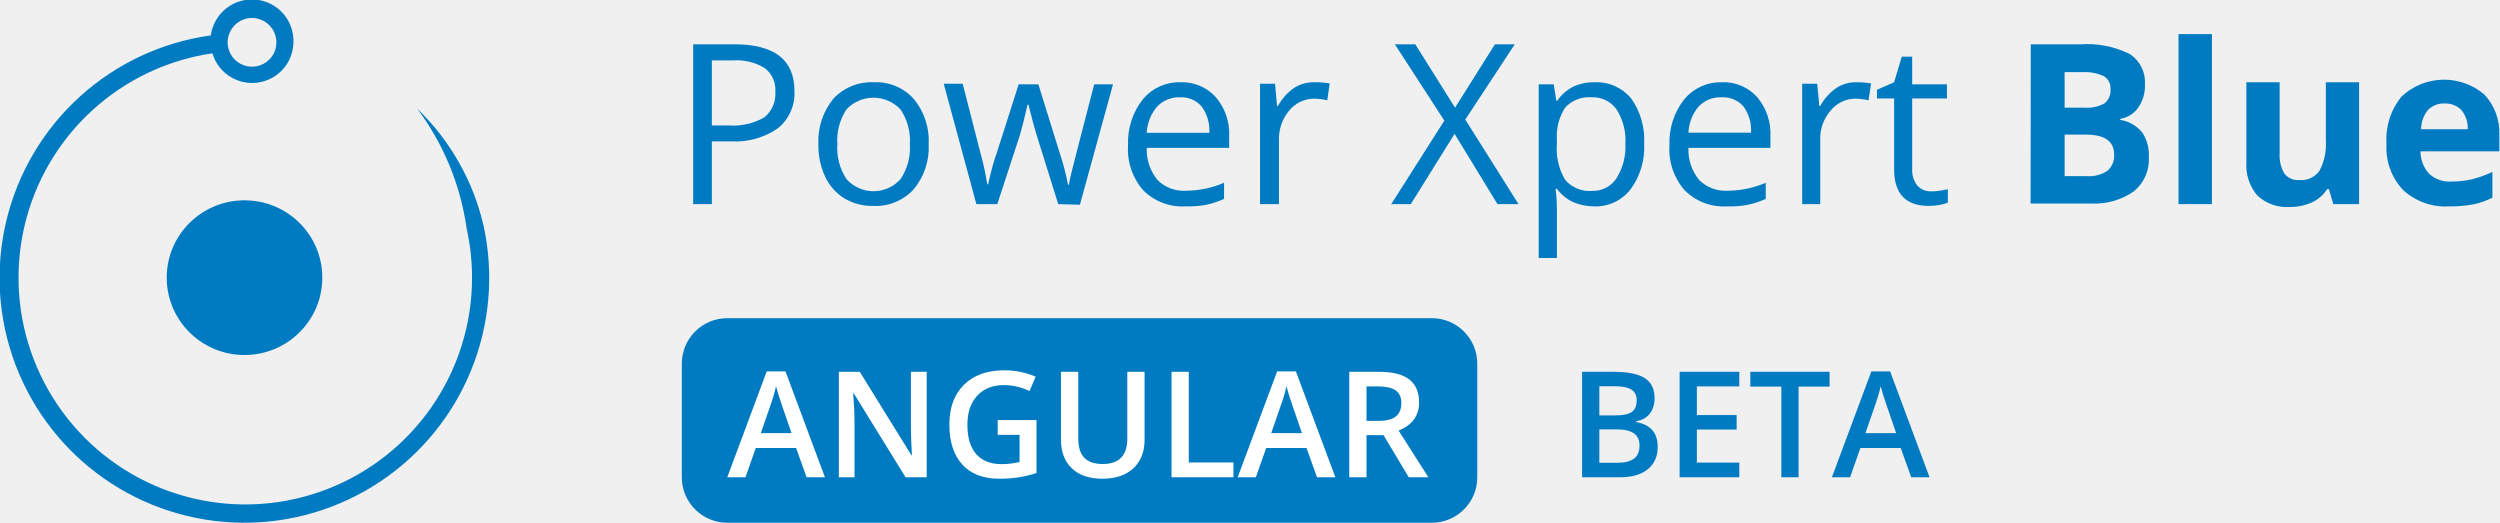
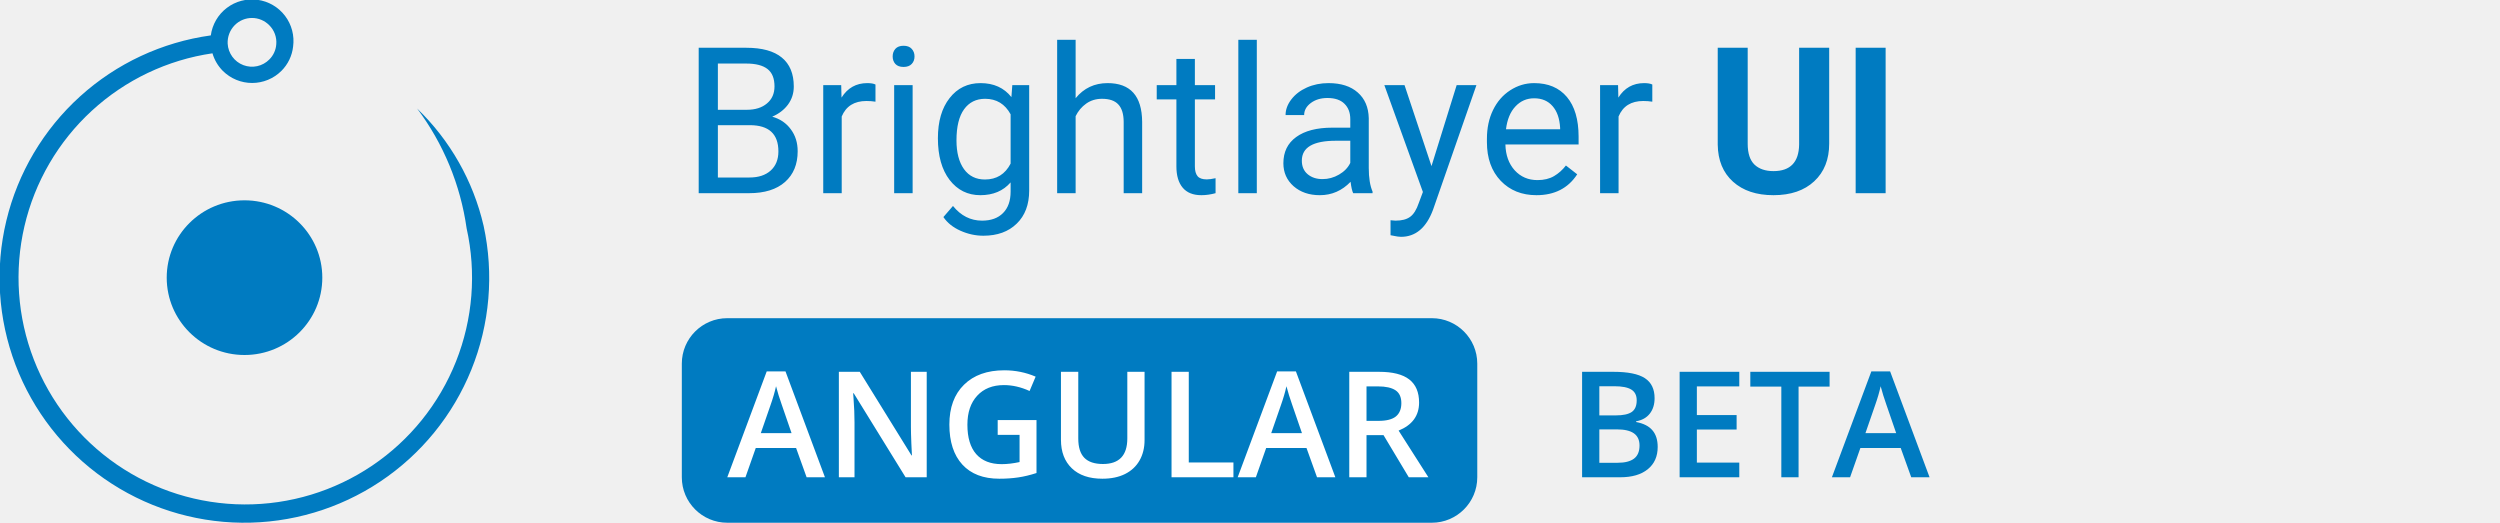
<svg xmlns="http://www.w3.org/2000/svg" width="220" height="46" viewBox="0 0 220 46" fill="none">
-   <g clip-path="url(#clip0)">
+   <g clip-path="url(#clip0_503_74114)">
    <path d="M21.517 31.24C25.298 31.24 28.363 28.193 28.363 24.434C28.363 20.675 25.298 17.628 21.517 17.628C17.736 17.628 14.671 20.675 14.671 24.434C14.671 28.193 17.736 31.24 21.517 31.24Z" fill="#007BC1" />
    <path d="M41.062 20.091C41.935 24.004 41.609 28.09 40.126 31.816C38.643 35.541 36.072 38.734 32.748 40.977C29.424 43.22 25.502 44.41 21.492 44.391C17.482 44.372 13.571 43.146 10.268 40.872C6.966 38.597 4.425 35.381 2.977 31.642C1.529 27.902 1.241 23.814 2.151 19.908C3.06 16.003 5.126 12.462 8.077 9.748C11.028 7.033 14.729 5.271 18.697 4.691C18.866 5.275 19.181 5.808 19.61 6.24C20.295 6.92 21.221 7.302 22.186 7.302C23.151 7.302 24.077 6.92 24.762 6.24C25.341 5.664 25.705 4.907 25.794 4.095C25.924 3.134 25.667 2.161 25.08 1.39C24.493 0.619 23.623 0.113 22.663 -0.017C21.702 -0.147 20.729 0.11 19.958 0.697C19.187 1.285 18.681 2.154 18.551 3.115C14.261 3.709 10.249 5.582 7.039 8.49C3.83 11.399 1.571 15.207 0.559 19.418C-0.454 23.629 -0.174 28.048 1.362 32.098C2.899 36.147 5.62 39.64 9.171 42.12C12.722 44.599 16.939 45.951 21.27 45.999C25.601 46.046 29.845 44.787 33.45 42.386C37.055 39.985 39.852 36.553 41.477 32.538C43.102 28.523 43.479 24.111 42.559 19.879C41.649 15.942 39.616 12.354 36.706 9.55C39.023 12.64 40.522 16.266 41.062 20.091ZM24.311 3.909C24.274 4.409 24.057 4.879 23.702 5.233C23.41 5.529 23.039 5.733 22.633 5.822C22.227 5.91 21.804 5.879 21.416 5.732C21.027 5.584 20.69 5.328 20.445 4.992C20.2 4.657 20.057 4.258 20.034 3.843C20.02 3.543 20.068 3.244 20.175 2.963C20.282 2.683 20.446 2.428 20.657 2.214C20.855 2.014 21.091 1.854 21.351 1.746C21.611 1.637 21.891 1.581 22.173 1.581C22.455 1.581 22.734 1.637 22.994 1.746C23.255 1.854 23.491 2.014 23.689 2.214C23.912 2.433 24.083 2.699 24.191 2.992C24.299 3.285 24.34 3.598 24.311 3.909Z" fill="#007BC1" />
-     <path d="M69.912 8.005C69.944 8.629 69.829 9.251 69.576 9.821C69.323 10.392 68.939 10.895 68.455 11.289C67.237 12.127 65.773 12.532 64.297 12.441H62.642V17.963H61V3.9H64.641C68.164 3.9 69.912 5.278 69.912 8.005ZM62.642 11.038H64.112C65.204 11.122 66.297 10.877 67.25 10.336C67.583 10.068 67.846 9.723 68.017 9.331C68.187 8.939 68.26 8.511 68.23 8.085C68.26 7.69 68.193 7.294 68.033 6.931C67.874 6.568 67.628 6.251 67.316 6.006C66.465 5.48 65.467 5.239 64.469 5.317H62.642V11.038Z" fill="#007BC1" />
-     <path d="M81.724 12.693C81.797 14.137 81.325 15.555 80.399 16.666C79.947 17.156 79.392 17.541 78.774 17.793C78.156 18.044 77.49 18.157 76.824 18.122C75.94 18.138 75.07 17.908 74.308 17.46C73.571 17.002 72.982 16.339 72.613 15.553C72.198 14.644 71.995 13.652 72.017 12.653C71.957 11.212 72.429 9.798 73.341 8.681C73.795 8.197 74.349 7.817 74.964 7.567C75.579 7.318 76.241 7.206 76.903 7.237C77.561 7.208 78.216 7.324 78.823 7.578C79.43 7.832 79.973 8.218 80.413 8.707C81.335 9.824 81.803 11.247 81.724 12.693ZM73.686 12.693C73.611 13.778 73.895 14.857 74.493 15.765C74.793 16.099 75.159 16.366 75.569 16.549C75.978 16.732 76.422 16.827 76.87 16.827C77.319 16.827 77.763 16.732 78.172 16.549C78.582 16.366 78.948 16.099 79.247 15.765C79.852 14.86 80.141 13.78 80.068 12.693C80.143 11.61 79.854 10.534 79.247 9.634C78.942 9.307 78.573 9.046 78.163 8.868C77.753 8.689 77.311 8.597 76.864 8.597C76.417 8.597 75.974 8.689 75.564 8.868C75.154 9.046 74.785 9.307 74.48 9.634C73.89 10.54 73.611 11.614 73.686 12.693Z" fill="#007BC1" />
-     <path d="M93.125 17.963L91.192 11.779C91.072 11.409 90.834 10.548 90.503 9.21H90.424C90.172 10.323 89.947 11.197 89.761 11.859L87.762 17.963H85.921L83.048 7.37H84.716C85.392 10.018 85.921 12.031 86.266 13.421C86.529 14.338 86.732 15.272 86.875 16.215H86.954C87.034 15.858 87.14 15.381 87.299 14.798C87.457 14.216 87.59 13.765 87.709 13.474L89.642 7.423H91.377L93.257 13.474C93.564 14.383 93.807 15.312 93.986 16.255H94.065C94.12 15.893 94.195 15.535 94.29 15.182C94.396 14.706 95.071 12.124 96.29 7.423H97.945L95.032 18.016L93.125 17.963Z" fill="#007BC1" />
-     <path d="M104.287 18.162C103.606 18.198 102.924 18.089 102.287 17.843C101.65 17.596 101.073 17.218 100.593 16.732C99.643 15.635 99.167 14.207 99.269 12.759C99.211 11.294 99.681 9.856 100.593 8.707C100.995 8.231 101.499 7.852 102.067 7.597C102.636 7.343 103.254 7.22 103.877 7.237C104.463 7.214 105.048 7.32 105.588 7.549C106.128 7.778 106.611 8.124 107.002 8.562C107.813 9.52 108.229 10.751 108.167 12.005V13.011H100.911C100.873 14.034 101.207 15.036 101.851 15.831C102.177 16.159 102.568 16.413 103 16.577C103.431 16.741 103.893 16.812 104.354 16.785C105.511 16.779 106.655 16.541 107.717 16.083V17.5C107.208 17.734 106.675 17.911 106.128 18.029C105.521 18.136 104.904 18.181 104.287 18.162ZM103.851 8.562C103.474 8.546 103.098 8.612 102.749 8.753C102.399 8.895 102.084 9.109 101.825 9.383C101.274 10.028 100.952 10.839 100.911 11.687H106.419C106.473 10.859 106.234 10.039 105.744 9.369C105.51 9.1 105.218 8.888 104.89 8.748C104.562 8.608 104.207 8.544 103.851 8.562Z" fill="#007BC1" />
-     <path d="M115.689 7.237C116.132 7.231 116.576 7.267 117.013 7.343L116.801 8.826C116.423 8.739 116.037 8.69 115.649 8.681C115.228 8.682 114.812 8.776 114.432 8.957C114.052 9.138 113.717 9.401 113.451 9.727C112.842 10.447 112.521 11.367 112.55 12.309V17.963H110.882V7.37H112.206L112.378 9.33H112.458C112.8 8.697 113.285 8.153 113.874 7.741C114.415 7.394 115.047 7.219 115.689 7.237Z" fill="#007BC1" />
-     <path d="M133.631 17.963H131.777L128.004 11.779L124.15 17.963H122.429L127.103 10.614L122.747 3.9H124.547L128.043 9.475L131.552 3.9H133.3L128.944 10.521L133.631 17.963Z" fill="#007BC1" />
-     <path d="M140.305 18.162C139.658 18.166 139.018 18.036 138.425 17.778C137.86 17.517 137.372 17.116 137.008 16.613H136.889C136.966 17.192 137.006 17.776 137.008 18.36V22.704H135.406V7.423H136.73L136.955 8.866H137.034C137.395 8.335 137.888 7.906 138.464 7.621C139.041 7.356 139.67 7.225 140.305 7.237C140.92 7.208 141.532 7.322 142.095 7.57C142.658 7.819 143.156 8.194 143.549 8.667C144.363 9.827 144.764 11.226 144.688 12.64C144.765 14.059 144.354 15.461 143.523 16.613C143.15 17.11 142.664 17.511 142.103 17.781C141.543 18.051 140.926 18.181 140.305 18.162ZM140.08 8.562C139.646 8.523 139.21 8.585 138.804 8.741C138.398 8.897 138.033 9.144 137.736 9.462C137.19 10.306 136.934 11.306 137.008 12.309V12.666C136.913 13.772 137.168 14.879 137.736 15.831C138.028 16.17 138.397 16.434 138.811 16.602C139.226 16.77 139.674 16.837 140.12 16.798C140.541 16.811 140.958 16.716 141.331 16.521C141.705 16.326 142.022 16.039 142.252 15.686C142.82 14.775 143.093 13.711 143.033 12.64C143.099 11.576 142.825 10.519 142.252 9.621C142.007 9.277 141.68 9 141.3 8.815C140.921 8.63 140.501 8.543 140.08 8.562Z" fill="#007BC1" />
-     <path d="M151.932 18.162C151.25 18.198 150.568 18.089 149.931 17.843C149.294 17.596 148.717 17.218 148.237 16.732C147.287 15.635 146.811 14.207 146.913 12.759C146.855 11.294 147.325 9.856 148.237 8.707C148.637 8.233 149.139 7.855 149.705 7.6C150.271 7.346 150.887 7.222 151.508 7.237C152.096 7.212 152.683 7.317 153.226 7.546C153.769 7.775 154.254 8.122 154.646 8.562C155.447 9.525 155.859 10.753 155.798 12.004V13.011H148.581C148.538 14.034 148.872 15.039 149.522 15.831C149.847 16.159 150.239 16.413 150.67 16.577C151.102 16.741 151.563 16.812 152.024 16.785C153.181 16.778 154.325 16.539 155.388 16.083V17.5C154.874 17.734 154.337 17.911 153.785 18.029C153.174 18.138 152.552 18.182 151.932 18.162ZM151.495 8.562C151.118 8.546 150.742 8.612 150.393 8.753C150.044 8.895 149.728 9.109 149.469 9.383C148.93 10.028 148.618 10.833 148.581 11.673H154.09C154.144 10.846 153.905 10.025 153.415 9.356C153.176 9.087 152.879 8.875 152.546 8.737C152.214 8.6 151.854 8.539 151.495 8.562Z" fill="#007BC1" />
-     <path d="M163.333 7.237C163.776 7.232 164.22 7.267 164.657 7.343L164.432 8.826C164.054 8.739 163.668 8.69 163.28 8.681C162.861 8.683 162.448 8.778 162.07 8.959C161.692 9.139 161.359 9.402 161.095 9.727C160.476 10.442 160.15 11.364 160.181 12.309V17.963H158.592V7.37H159.916L160.102 9.33H160.181C160.524 8.697 161.009 8.153 161.598 7.741C162.115 7.407 162.718 7.232 163.333 7.237Z" fill="#007BC1" />
-     <path d="M169.967 16.838C170.242 16.843 170.517 16.82 170.788 16.771L171.41 16.652V17.831C171.163 17.93 170.905 18.001 170.642 18.043C170.344 18.093 170.043 18.119 169.742 18.122C167.702 18.122 166.683 17.049 166.683 14.891V8.667H165.173V7.899L166.683 7.237L167.358 4.986H168.272V7.423H171.331V8.667H168.272V14.865C168.241 15.393 168.401 15.914 168.722 16.334C168.881 16.503 169.074 16.636 169.289 16.723C169.504 16.81 169.735 16.849 169.967 16.838Z" fill="#007BC1" />
-     <path d="M178.707 3.9H183.09C184.588 3.795 186.088 4.092 187.433 4.761C187.866 5.048 188.217 5.443 188.449 5.908C188.682 6.373 188.788 6.891 188.757 7.41C188.791 8.145 188.581 8.871 188.161 9.475C187.977 9.735 187.743 9.956 187.472 10.124C187.201 10.292 186.9 10.405 186.585 10.455V10.548C187.344 10.669 188.032 11.065 188.519 11.66C188.94 12.303 189.144 13.064 189.101 13.832C189.134 14.402 189.031 14.971 188.8 15.494C188.57 16.016 188.22 16.477 187.777 16.838C186.67 17.608 185.337 17.986 183.99 17.91H178.693L178.707 3.9ZM181.686 9.475H183.421C184.031 9.522 184.642 9.394 185.182 9.104C185.369 8.959 185.517 8.769 185.612 8.551C185.707 8.334 185.746 8.096 185.725 7.86C185.743 7.629 185.698 7.398 185.592 7.192C185.487 6.987 185.327 6.814 185.129 6.694C184.543 6.43 183.903 6.312 183.262 6.35H181.686V9.475ZM181.686 11.845V15.5H183.633C184.272 15.549 184.909 15.386 185.447 15.037C185.652 14.86 185.813 14.637 185.916 14.386C186.02 14.135 186.063 13.864 186.043 13.593C186.043 12.428 185.208 11.845 183.54 11.845H181.686Z" fill="#007BC1" />
-     <path d="M194.649 17.963H191.71V3H194.649V17.963Z" fill="#007BC1" />
-     <path d="M205.335 17.963L204.938 16.639H204.793C204.469 17.144 204.01 17.548 203.468 17.804C202.848 18.083 202.175 18.223 201.495 18.215C200.974 18.251 200.451 18.18 199.959 18.004C199.466 17.829 199.016 17.553 198.635 17.195C197.952 16.384 197.61 15.34 197.682 14.282V7.237H200.608V13.514C200.569 14.124 200.712 14.732 201.019 15.262C201.172 15.463 201.374 15.622 201.606 15.724C201.837 15.826 202.091 15.867 202.343 15.845C202.685 15.876 203.029 15.817 203.341 15.673C203.652 15.529 203.92 15.305 204.117 15.024C204.555 14.185 204.748 13.239 204.673 12.296V7.237H207.6V17.963H205.335Z" fill="#007BC1" />
-     <path d="M215.532 18.162C214.792 18.206 214.051 18.102 213.353 17.854C212.654 17.606 212.013 17.22 211.467 16.719C210.961 16.178 210.571 15.54 210.321 14.843C210.07 14.146 209.965 13.405 210.01 12.667C209.905 11.158 210.379 9.667 211.334 8.495C212.314 7.575 213.597 7.048 214.941 7.013C216.284 6.979 217.593 7.441 218.617 8.31C219.067 8.789 219.416 9.354 219.643 9.97C219.871 10.586 219.972 11.242 219.942 11.899V13.315H213.003C213 14.038 213.264 14.736 213.744 15.275C214.005 15.517 214.312 15.704 214.646 15.824C214.981 15.945 215.336 15.997 215.691 15.977C216.31 15.98 216.927 15.913 217.532 15.778C218.151 15.619 218.754 15.402 219.332 15.13V17.394C218.813 17.659 218.261 17.855 217.69 17.977C216.979 18.11 216.256 18.172 215.532 18.162ZM215.122 9.105C214.849 9.092 214.577 9.137 214.324 9.238C214.07 9.338 213.841 9.491 213.652 9.687C213.27 10.165 213.06 10.757 213.056 11.369H217.161C217.188 10.759 216.99 10.161 216.605 9.687C216.412 9.492 216.18 9.339 215.925 9.238C215.669 9.138 215.396 9.092 215.122 9.105Z" fill="#007BC1" />
-     <rect x="60" y="28" width="70" height="18" rx="4" fill="#007BC1" />
+     <path d="M126 28H64C61.791 28 60 29.791 60 32V42C60 44.209 61.791 46 64 46H126C128.209 46 130 44.209 130 42V32C130 29.791 128.209 28 126 28Z" fill="#007BC1" />
    <path d="M70.982 42L70.056 39.423H66.507L65.6 42H64L67.472 32.682H69.123L72.595 42H70.982ZM69.656 38.115L68.786 35.589C68.723 35.42 68.634 35.153 68.519 34.789C68.409 34.425 68.333 34.158 68.291 33.989C68.177 34.51 68.01 35.079 67.79 35.697L66.952 38.115H69.656ZM81.551 42H79.691L75.127 34.605H75.077L75.108 35.018C75.168 35.805 75.197 36.524 75.197 37.176V42H73.82V32.72H75.661L80.212 40.077H80.25C80.242 39.979 80.225 39.626 80.199 39.017C80.174 38.403 80.161 37.925 80.161 37.582V32.72H81.551V42ZM87.797 36.966H91.212V41.626C90.654 41.807 90.116 41.937 89.6 42.013C89.088 42.089 88.534 42.127 87.937 42.127C86.532 42.127 85.449 41.712 84.687 40.883C83.925 40.049 83.544 38.875 83.544 37.36C83.544 35.866 83.974 34.698 84.833 33.856C85.692 33.01 86.875 32.586 88.381 32.586C89.35 32.586 90.269 32.773 91.136 33.145L90.603 34.408C89.85 34.061 89.097 33.888 88.343 33.888C87.353 33.888 86.57 34.199 85.995 34.821C85.419 35.443 85.131 36.294 85.131 37.373C85.131 38.507 85.389 39.37 85.906 39.962C86.426 40.551 87.173 40.845 88.147 40.845C88.637 40.845 89.162 40.783 89.721 40.661V38.268H87.797V36.966ZM100.721 32.72V38.725C100.721 39.41 100.573 40.011 100.277 40.527C99.985 41.039 99.56 41.435 99.001 41.714C98.447 41.989 97.782 42.127 97.008 42.127C95.857 42.127 94.962 41.822 94.323 41.213C93.684 40.603 93.364 39.766 93.364 38.699V32.72H94.888V38.591C94.888 39.357 95.065 39.922 95.421 40.286C95.776 40.65 96.322 40.832 97.059 40.832C98.489 40.832 99.204 40.081 99.204 38.579V32.72H100.721ZM103.095 42V32.72H104.612V40.699H108.542V42H103.095ZM115.898 42L114.972 39.423H111.423L110.516 42H108.916L112.388 32.682H114.039L117.511 42H115.898ZM114.572 38.115L113.702 35.589C113.639 35.42 113.55 35.153 113.436 34.789C113.326 34.425 113.249 34.158 113.207 33.989C113.093 34.51 112.926 35.079 112.706 35.697L111.868 38.115H114.572ZM120.253 37.036H121.307C122.013 37.036 122.525 36.905 122.843 36.643C123.16 36.38 123.319 35.991 123.319 35.475C123.319 34.95 123.147 34.573 122.805 34.345C122.462 34.116 121.946 34.002 121.256 34.002H120.253V37.036ZM120.253 38.293V42H118.736V32.72H121.357C122.555 32.72 123.442 32.944 124.017 33.393C124.593 33.841 124.88 34.518 124.88 35.424C124.88 36.579 124.279 37.402 123.078 37.893L125.699 42H123.973L121.751 38.293H120.253Z" fill="white" />
    <path d="M139.225 32.72H141.98C143.258 32.72 144.181 32.906 144.748 33.278C145.319 33.651 145.604 34.239 145.604 35.043C145.604 35.585 145.465 36.035 145.186 36.395C144.906 36.755 144.504 36.981 143.979 37.074V37.138C144.631 37.26 145.109 37.504 145.414 37.868C145.723 38.227 145.877 38.716 145.877 39.334C145.877 40.168 145.585 40.822 145.001 41.295C144.422 41.765 143.613 42 142.577 42H139.225V32.72ZM140.742 36.554H142.202C142.837 36.554 143.3 36.454 143.592 36.255C143.884 36.052 144.03 35.709 144.03 35.227C144.03 34.791 143.872 34.476 143.554 34.281C143.241 34.087 142.742 33.989 142.056 33.989H140.742V36.554ZM140.742 37.785V40.724H142.354C142.989 40.724 143.467 40.603 143.789 40.362C144.115 40.117 144.278 39.732 144.278 39.207C144.278 38.725 144.113 38.367 143.783 38.134C143.453 37.901 142.951 37.785 142.278 37.785H140.742ZM153.057 42H147.807V32.72H153.057V34.002H149.324V36.528H152.822V37.798H149.324V40.711H153.057V42ZM158.274 42H156.757V34.021H154.028V32.72H161.004V34.021H158.274V42ZM168.189 42L167.263 39.423H163.714L162.807 42H161.207L164.679 32.682H166.33L169.802 42H168.189ZM166.863 38.115L165.993 35.589C165.93 35.42 165.841 35.153 165.727 34.789C165.617 34.425 165.54 34.158 165.498 33.989C165.384 34.51 165.217 35.079 164.997 35.697L164.159 38.115H166.863Z" fill="#007BC1" />
+     <path d="M61.485 17V4.203H65.669C67.058 4.203 68.101 4.49 68.798 5.064C69.501 5.639 69.853 6.488 69.853 7.613C69.853 8.211 69.683 8.741 69.343 9.204C69.003 9.661 68.54 10.016 67.954 10.268C68.645 10.461 69.19 10.83 69.589 11.375C69.993 11.914 70.195 12.559 70.195 13.309C70.195 14.457 69.823 15.359 69.079 16.016C68.335 16.672 67.283 17 65.924 17H61.485ZM63.173 11.015V15.62H65.959C66.744 15.62 67.362 15.418 67.814 15.014C68.27 14.604 68.499 14.041 68.499 13.326C68.499 11.785 67.661 11.015 65.985 11.015H63.173ZM63.173 9.661H65.722C66.46 9.661 67.049 9.477 67.488 9.107C67.934 8.738 68.156 8.237 68.156 7.604C68.156 6.901 67.951 6.392 67.541 6.075C67.131 5.753 66.507 5.592 65.669 5.592H63.173V9.661ZM77.042 8.949C76.796 8.908 76.529 8.888 76.242 8.888C75.176 8.888 74.452 9.342 74.071 10.25V17H72.445V7.49H74.027L74.054 8.589C74.587 7.739 75.343 7.314 76.321 7.314C76.638 7.314 76.878 7.355 77.042 7.438V8.949ZM80.311 17H78.686V7.49H80.311V17ZM78.554 4.968C78.554 4.704 78.633 4.481 78.791 4.3C78.955 4.118 79.195 4.027 79.512 4.027C79.828 4.027 80.068 4.118 80.232 4.3C80.397 4.481 80.478 4.704 80.478 4.968C80.478 5.231 80.397 5.451 80.232 5.627C80.068 5.803 79.828 5.891 79.512 5.891C79.195 5.891 78.955 5.803 78.791 5.627C78.633 5.451 78.554 5.231 78.554 4.968ZM82.535 12.166C82.535 10.684 82.878 9.506 83.564 8.633C84.249 7.754 85.157 7.314 86.288 7.314C87.448 7.314 88.353 7.725 89.004 8.545L89.083 7.49H90.568V16.771C90.568 18.002 90.202 18.972 89.47 19.681C88.743 20.39 87.765 20.744 86.534 20.744C85.849 20.744 85.178 20.598 84.522 20.305C83.865 20.012 83.364 19.61 83.019 19.101L83.862 18.125C84.56 18.986 85.412 19.417 86.42 19.417C87.211 19.417 87.826 19.194 88.266 18.749C88.711 18.304 88.934 17.677 88.934 16.868V16.051C88.283 16.801 87.395 17.176 86.27 17.176C85.157 17.176 84.255 16.727 83.564 15.831C82.878 14.935 82.535 13.713 82.535 12.166ZM84.17 12.351C84.17 13.423 84.39 14.267 84.829 14.882C85.269 15.491 85.884 15.796 86.675 15.796C87.7 15.796 88.453 15.33 88.934 14.398V10.057C88.436 9.148 87.689 8.694 86.692 8.694C85.901 8.694 85.283 9.002 84.838 9.617C84.393 10.232 84.17 11.144 84.17 12.351ZM94.655 8.642C95.376 7.757 96.314 7.314 97.468 7.314C99.478 7.314 100.491 8.448 100.509 10.716V17H98.883V10.707C98.877 10.021 98.719 9.515 98.408 9.187C98.103 8.858 97.626 8.694 96.976 8.694C96.448 8.694 95.985 8.835 95.587 9.116C95.189 9.397 94.878 9.767 94.655 10.224V17H93.029V3.5H94.655V8.642ZM105.149 5.188V7.49H106.925V8.747H105.149V14.645C105.149 15.025 105.229 15.312 105.387 15.506C105.545 15.693 105.814 15.787 106.195 15.787C106.383 15.787 106.641 15.752 106.969 15.682V17C106.541 17.117 106.125 17.176 105.721 17.176C104.994 17.176 104.446 16.956 104.077 16.517C103.708 16.077 103.523 15.453 103.523 14.645V8.747H101.792V7.49H103.523V5.188H105.149ZM110.599 17H108.973V3.5H110.599V17ZM119.08 17C118.986 16.812 118.91 16.479 118.852 15.998C118.096 16.783 117.193 17.176 116.145 17.176C115.207 17.176 114.437 16.912 113.833 16.385C113.235 15.852 112.937 15.178 112.937 14.363C112.937 13.373 113.312 12.605 114.062 12.06C114.817 11.51 115.878 11.234 117.243 11.234H118.825V10.487C118.825 9.919 118.655 9.468 118.315 9.134C117.976 8.794 117.475 8.624 116.812 8.624C116.232 8.624 115.746 8.771 115.354 9.063C114.961 9.356 114.765 9.711 114.765 10.127H113.13C113.13 9.652 113.297 9.195 113.631 8.756C113.971 8.311 114.428 7.959 115.002 7.701C115.582 7.443 116.218 7.314 116.909 7.314C118.005 7.314 118.863 7.59 119.484 8.141C120.105 8.686 120.428 9.438 120.451 10.399V14.776C120.451 15.649 120.562 16.344 120.785 16.859V17H119.08ZM116.382 15.761C116.892 15.761 117.375 15.629 117.832 15.365C118.289 15.102 118.62 14.759 118.825 14.337V12.386H117.551C115.559 12.386 114.562 12.969 114.562 14.135C114.562 14.645 114.732 15.043 115.072 15.33C115.412 15.617 115.849 15.761 116.382 15.761ZM125.971 14.618L128.186 7.49H129.926L126.103 18.468C125.511 20.05 124.57 20.841 123.281 20.841L122.974 20.814L122.367 20.7V19.382L122.807 19.417C123.357 19.417 123.785 19.306 124.09 19.083C124.4 18.86 124.655 18.453 124.854 17.861L125.215 16.895L121.822 7.49H123.598L125.971 14.618ZM135.208 17.176C133.919 17.176 132.87 16.754 132.062 15.91C131.253 15.06 130.849 13.927 130.849 12.509V12.21C130.849 11.267 131.027 10.426 131.385 9.688C131.748 8.943 132.252 8.363 132.896 7.947C133.547 7.525 134.25 7.314 135.006 7.314C136.242 7.314 137.203 7.722 137.889 8.536C138.574 9.351 138.917 10.517 138.917 12.034V12.711H132.475C132.498 13.648 132.771 14.407 133.292 14.987C133.819 15.562 134.487 15.849 135.296 15.849C135.87 15.849 136.356 15.731 136.755 15.497C137.153 15.263 137.502 14.952 137.801 14.565L138.794 15.339C137.997 16.564 136.802 17.176 135.208 17.176ZM135.006 8.65C134.35 8.65 133.799 8.891 133.354 9.371C132.908 9.846 132.633 10.514 132.527 11.375H137.291V11.252C137.244 10.426 137.021 9.787 136.623 9.336C136.225 8.879 135.686 8.65 135.006 8.65ZM145.403 8.949C145.157 8.908 144.891 8.888 144.604 8.888C143.537 8.888 142.813 9.342 142.433 10.25V17H140.807V7.49H142.389L142.415 8.589C142.948 7.739 143.704 7.314 144.683 7.314C144.999 7.314 145.239 7.355 145.403 7.438V8.949ZM160.969 4.203V12.632C160.969 14.032 160.529 15.14 159.65 15.954C158.777 16.769 157.582 17.176 156.064 17.176C154.57 17.176 153.384 16.78 152.505 15.989C151.626 15.198 151.178 14.111 151.16 12.729V4.203H153.797V12.649C153.797 13.487 153.996 14.1 154.395 14.486C154.799 14.867 155.355 15.058 156.064 15.058C157.547 15.058 158.3 14.278 158.323 12.72V4.203H160.969ZM165.935 17H163.298V4.203H165.935V17Z" fill="#007BC1" />
  </g>
  <defs>
-     <clipPath id="clip0">
+     <clipPath id="clip0_503_74114">
      <rect width="220" height="46" fill="white" />
    </clipPath>
  </defs>
</svg>
